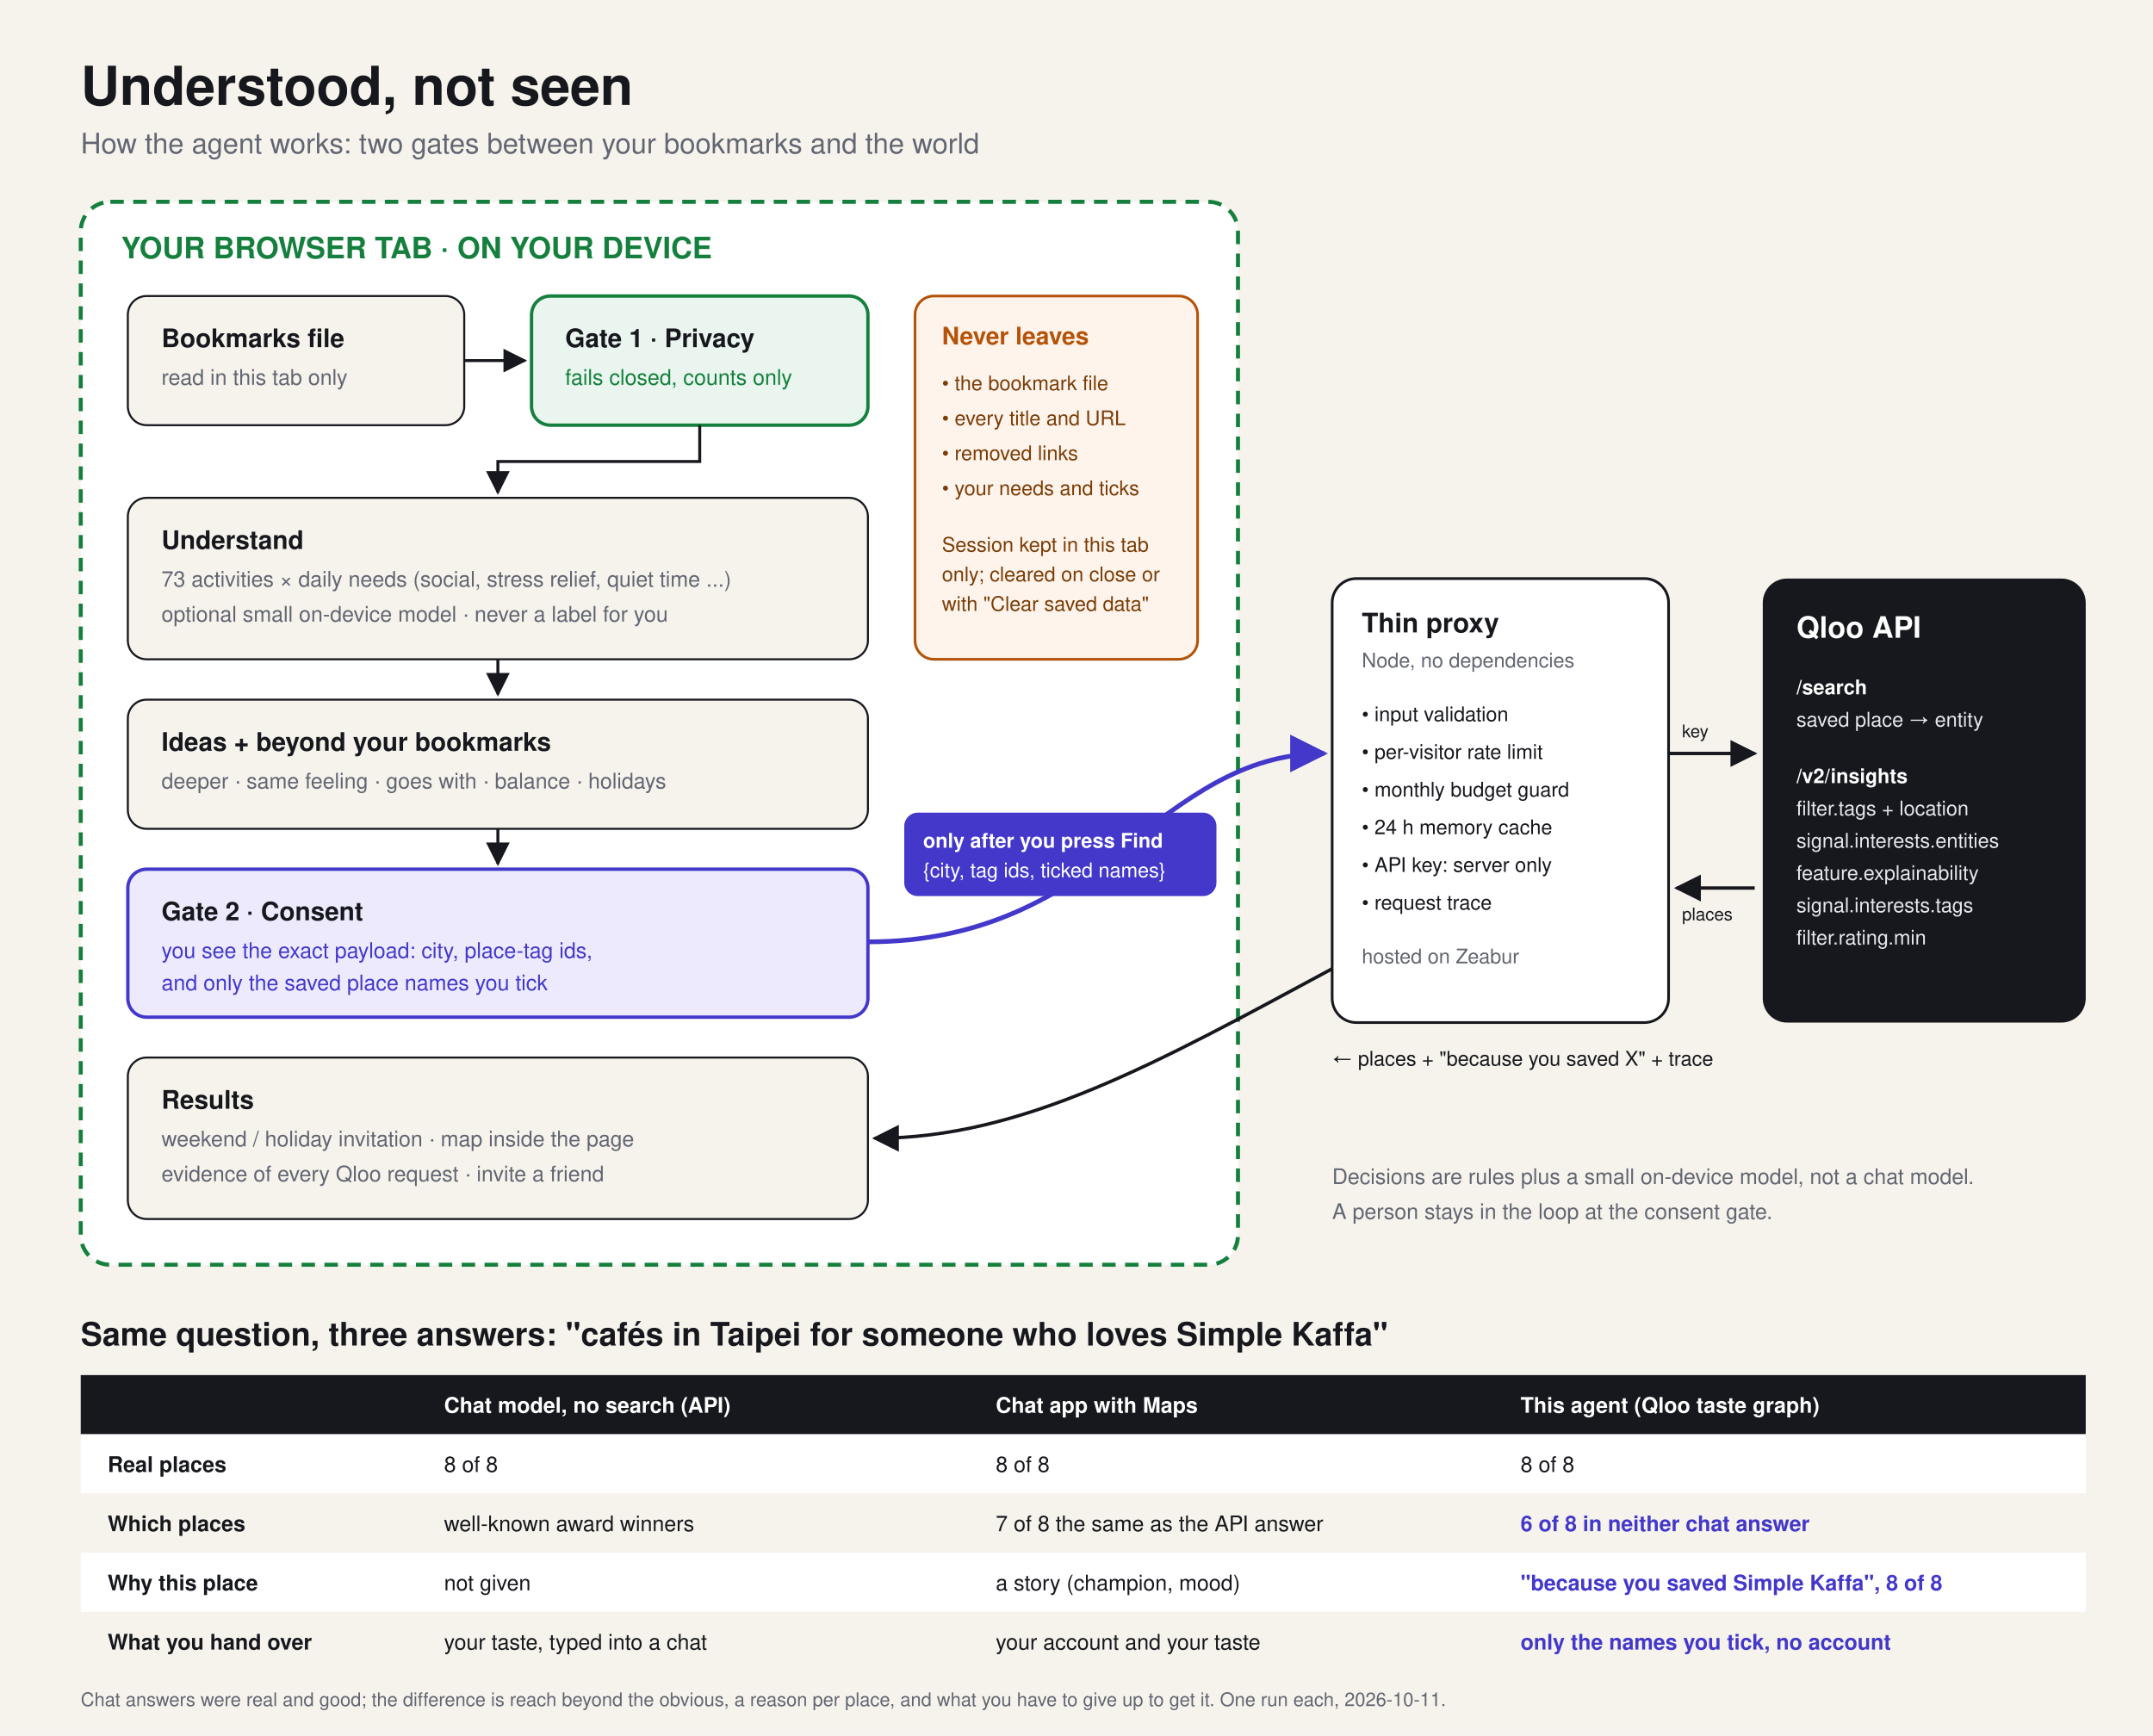
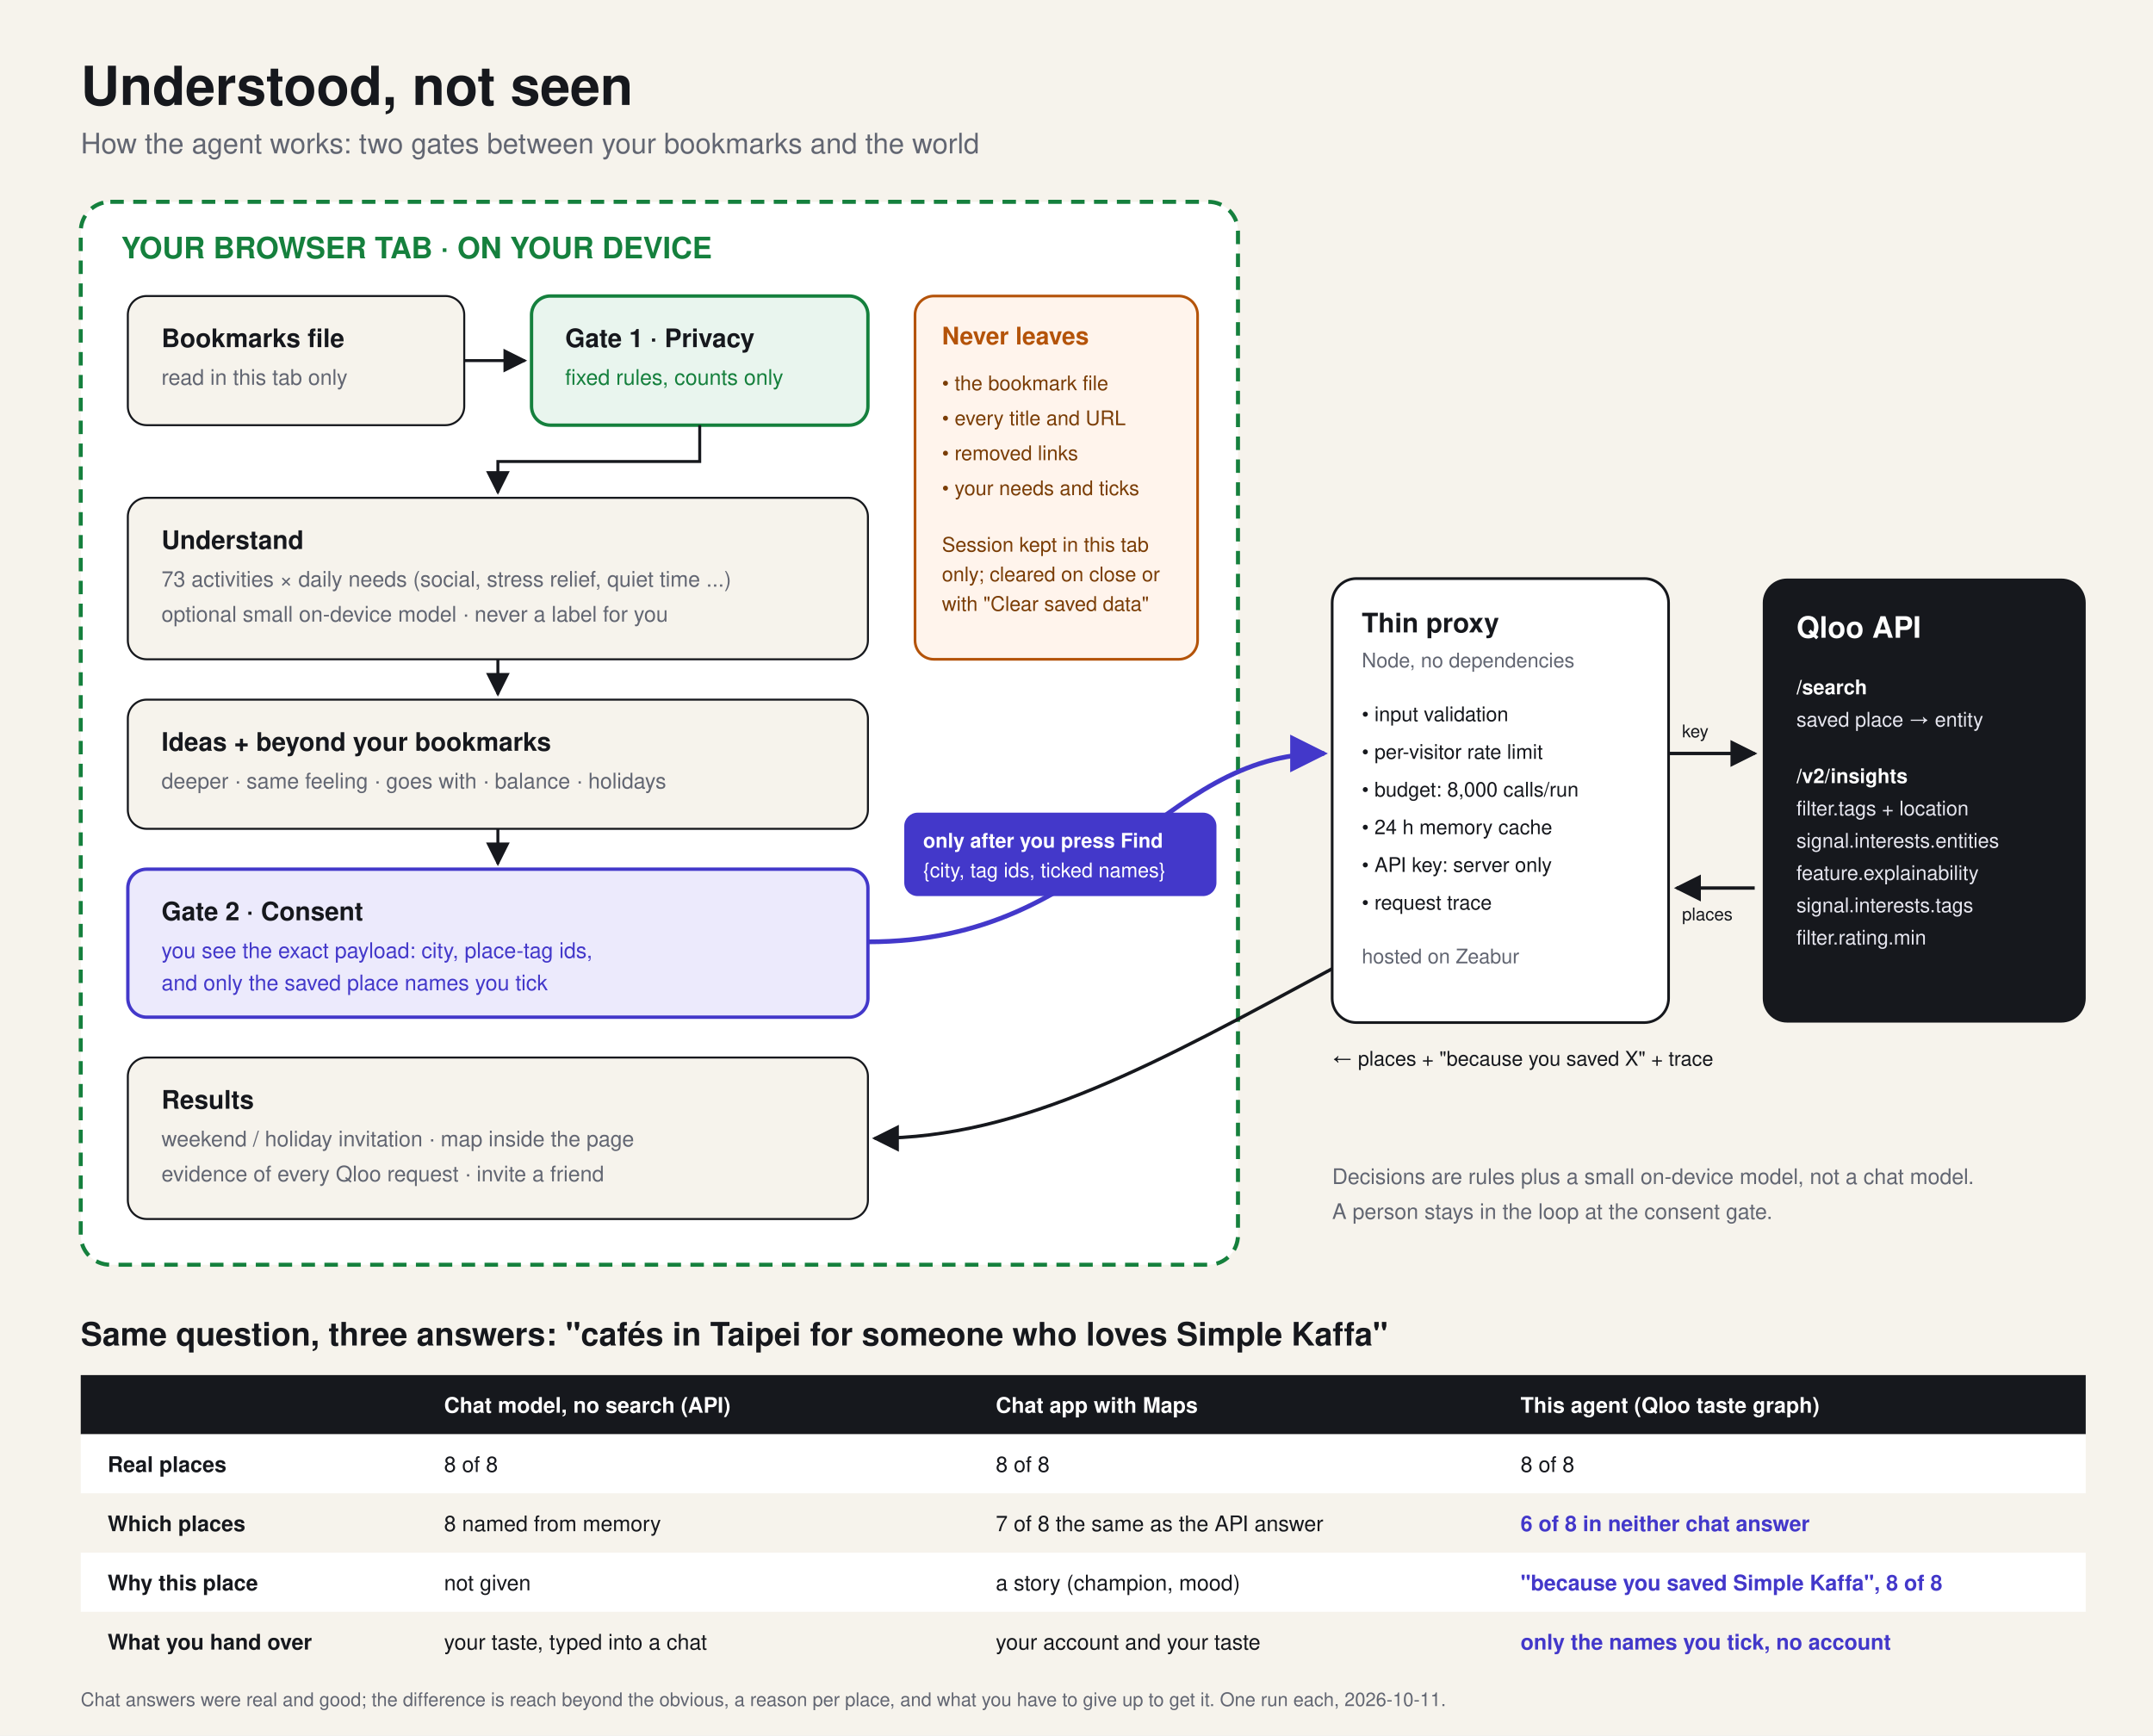
<svg xmlns="http://www.w3.org/2000/svg" viewBox="0 0 1600 1290" width="1600" height="1290" font-family="Helvetica, Arial, sans-serif">
  <defs>
    <marker id="arrow" viewBox="0 0 10 10" refX="9" refY="5" markerWidth="8" markerHeight="8" orient="auto-start-reverse">
      <path d="M0 0 L10 5 L0 10 z" fill="#16181d" />
    </marker>
    <marker id="arrowA" viewBox="0 0 10 10" refX="9" refY="5" markerWidth="8" markerHeight="8" orient="auto-start-reverse">
      <path d="M0 0 L10 5 L0 10 z" fill="#4338ca" />
    </marker>
  </defs>
  <rect width="1600" height="1290" fill="#f6f3ec" />
  <text x="60" y="78" font-size="40" font-weight="700" fill="#16181d">Understood, not seen</text>
  <text x="60" y="114" font-size="21" fill="#626672">How the agent works: two gates between your bookmarks and the world</text>
  <rect x="60" y="150" width="860" height="790" rx="22" fill="#ffffff" stroke="#15803d" stroke-width="3" stroke-dasharray="10 7" />
  <text x="90" y="192" font-size="22" font-weight="700" fill="#15803d">YOUR BROWSER TAB · ON YOUR DEVICE</text>
  <g font-size="19" fill="#16181d">
    <rect x="95" y="220" width="250" height="96" rx="14" fill="#f6f3ec" stroke="#16181d" stroke-width="1.5" />
    <text x="120" y="258" font-weight="700">Bookmarks file</text>
    <text x="120" y="286" fill="#626672" font-size="16">read in this tab only</text>
    <rect x="395" y="220" width="250" height="96" rx="14" fill="#e9f5ee" stroke="#15803d" stroke-width="2.5" />
    <text x="420" y="258" font-weight="700">Gate 1 · Privacy</text>
-     <text x="420" y="286" fill="#15803d" font-size="16">fails closed, counts only</text>
+     <text x="420" y="286" fill="#15803d" font-size="16">fixed rules, counts only</text>
    <rect x="95" y="370" width="550" height="120" rx="14" fill="#f6f3ec" stroke="#16181d" stroke-width="1.5" />
    <text x="120" y="408" font-weight="700">Understand</text>
    <text x="120" y="436" fill="#626672" font-size="16">73 activities × daily needs (social, stress relief, quiet time ...)</text>
    <text x="120" y="462" fill="#626672" font-size="16">optional small on-device model · never a label for you</text>
    <rect x="95" y="520" width="550" height="96" rx="14" fill="#f6f3ec" stroke="#16181d" stroke-width="1.5" />
    <text x="120" y="558" font-weight="700">Ideas + beyond your bookmarks</text>
    <text x="120" y="586" fill="#626672" font-size="16">deeper · same feeling · goes with · balance · holidays</text>
    <rect x="95" y="646" width="550" height="110" rx="14" fill="#eceafc" stroke="#4338ca" stroke-width="2.5" />
    <text x="120" y="684" font-weight="700">Gate 2 · Consent</text>
    <text x="120" y="712" fill="#4338ca" font-size="16">you see the exact payload: city, place-tag ids,</text>
    <text x="120" y="736" fill="#4338ca" font-size="16">and only the saved place names you tick</text>
    <rect x="95" y="786" width="550" height="120" rx="14" fill="#f6f3ec" stroke="#16181d" stroke-width="1.5" />
    <text x="120" y="824" font-weight="700">Results</text>
    <text x="120" y="852" fill="#626672" font-size="16">weekend / holiday invitation · map inside the page</text>
    <text x="120" y="878" fill="#626672" font-size="16">evidence of every Qloo request · invite a friend</text>
  </g>
  <rect x="680" y="220" width="210" height="270" rx="14" fill="#fff4ec" stroke="#b45309" stroke-width="2" />
  <text x="700" y="256" font-size="18" font-weight="700" fill="#b45309">Never leaves</text>
  <g font-size="15" fill="#7a3d06">
    <text x="700" y="290">• the bookmark file</text>
    <text x="700" y="316">• every title and URL</text>
    <text x="700" y="342">• removed links</text>
    <text x="700" y="368">• your needs and ticks</text>
    <text x="700" y="410">Session kept in this tab</text>
    <text x="700" y="432">only; cleared on close or</text>
    <text x="700" y="454">with "Clear saved data"</text>
  </g>
  <g stroke="#16181d" stroke-width="2.2" fill="none">
    <line x1="345" y1="268" x2="390" y2="268" marker-end="url(#arrow)" />
    <path d="M520 316 L520 343 L370 343 L370 366" marker-end="url(#arrow)" />
    <line x1="370" y1="490" x2="370" y2="516" marker-end="url(#arrow)" />
    <line x1="370" y1="616" x2="370" y2="642" marker-end="url(#arrow)" />
  </g>
  <rect x="990" y="430" width="250" height="330" rx="18" fill="#ffffff" stroke="#16181d" stroke-width="2" />
  <text x="1012" y="470" font-size="20" font-weight="700" fill="#16181d">Thin proxy</text>
  <text x="1012" y="496" font-size="15" fill="#626672">Node, no dependencies</text>
  <g font-size="15" fill="#16181d">
    <text x="1012" y="536">• input validation</text>
    <text x="1012" y="564">• per-visitor rate limit</text>
-     <text x="1012" y="592">• monthly budget guard</text>
+     <text x="1012" y="592">• budget: 8,000 calls/run</text>
    <text x="1012" y="620">• 24 h memory cache</text>
    <text x="1012" y="648">• API key: server only</text>
    <text x="1012" y="676">• request trace</text>
    <text x="1012" y="716" fill="#626672">hosted on Zeabur</text>
  </g>
  <rect x="1310" y="430" width="240" height="330" rx="18" fill="#16181d" />
  <text x="1335" y="474" font-size="22" font-weight="700" fill="#ffffff">Qloo API</text>
  <g font-size="15" fill="#e6e6ef">
    <text x="1335" y="516" font-weight="700" fill="#ffffff">/search</text>
    <text x="1335" y="540">saved place → entity</text>
    <text x="1335" y="582" font-weight="700" fill="#ffffff">/v2/insights</text>
    <text x="1335" y="606">filter.tags + location</text>
    <text x="1335" y="630">signal.interests.entities</text>
    <text x="1335" y="654">feature.explainability</text>
    <text x="1335" y="678">signal.interests.tags</text>
    <text x="1335" y="702">filter.rating.min</text>
  </g>
  <path d="M645 700 C 820 700, 860 560, 984 560" stroke="#4338ca" stroke-width="3.5" fill="none" marker-end="url(#arrowA)" />
  <rect x="672" y="604" width="232" height="62" rx="10" fill="#4338ca" />
  <text x="686" y="630" font-size="15" font-weight="700" fill="#ffffff">only after you press Find</text>
  <text x="686" y="652" font-size="15" fill="#ffffff">{city, tag ids, ticked names}</text>
  <line x1="1240" y1="560" x2="1304" y2="560" stroke="#16181d" stroke-width="2.5" marker-end="url(#arrow)" />
  <line x1="1304" y1="660" x2="1246" y2="660" stroke="#16181d" stroke-width="2.5" marker-end="url(#arrow)" />
  <text x="1250" y="548" font-size="13" fill="#16181d">key</text>
  <text x="1250" y="684" font-size="13" fill="#16181d">places</text>
  <path d="M990 720 C 860 790, 760 846, 650 846" stroke="#16181d" stroke-width="2.5" fill="none" marker-end="url(#arrow)" />
  <text x="990" y="792" font-size="15" fill="#16181d">← places + "because you saved X" + trace</text>
  <text x="990" y="880" font-size="16" fill="#626672">Decisions are rules plus a small on-device model, not a chat model.</text>
  <text x="990" y="906" font-size="16" fill="#626672">A person stays in the loop at the consent gate.</text>
  <text x="60" y="1000" font-size="24" font-weight="700" fill="#16181d">Same question, three answers: "cafés in Taipei for someone who loves Simple Kaffa"</text>
  <g font-size="16" fill="#16181d">
    <rect x="60" y="1022" width="1490" height="44" fill="#16181d" />
    <text x="80" y="1050" font-weight="700" fill="#ffffff"> </text>
    <text x="330" y="1050" font-weight="700" fill="#ffffff">Chat model, no search (API)</text>
    <text x="740" y="1050" font-weight="700" fill="#ffffff">Chat app with Maps</text>
    <text x="1130" y="1050" font-weight="700" fill="#ffffff">This agent (Qloo taste graph)</text>
    <rect x="60" y="1066" width="1490" height="44" fill="#ffffff" />
    <text x="80" y="1094" font-weight="700">Real places</text>
    <text x="330" y="1094">8 of 8</text>
    <text x="740" y="1094">8 of 8</text>
    <text x="1130" y="1094">8 of 8</text>
    <rect x="60" y="1110" width="1490" height="44" fill="#f6f3ec" />
    <text x="80" y="1138" font-weight="700">Which places</text>
-     <text x="330" y="1138">well-known award winners</text>
+     <text x="330" y="1138">8 named from memory</text>
    <text x="740" y="1138">7 of 8 the same as the API answer</text>
    <text x="1130" y="1138" fill="#4338ca" font-weight="700">6 of 8 in neither chat answer</text>
    <rect x="60" y="1154" width="1490" height="44" fill="#ffffff" />
    <text x="80" y="1182" font-weight="700">Why this place</text>
    <text x="330" y="1182">not given</text>
    <text x="740" y="1182">a story (champion, mood)</text>
    <text x="1130" y="1182" fill="#4338ca" font-weight="700">"because you saved Simple Kaffa", 8 of 8</text>
    <rect x="60" y="1198" width="1490" height="44" fill="#f6f3ec" />
    <text x="80" y="1226" font-weight="700">What you hand over</text>
    <text x="330" y="1226">your taste, typed into a chat</text>
    <text x="740" y="1226">your account and your taste</text>
    <text x="1130" y="1226" fill="#4338ca" font-weight="700">only the names you tick, no account</text>
  </g>
  <text x="60" y="1268" font-size="14" fill="#626672">Chat answers were real and good; the difference is reach beyond the obvious, a reason per place, and what you have to give up to get it. One run each, 2026-10-11.</text>
</svg>
